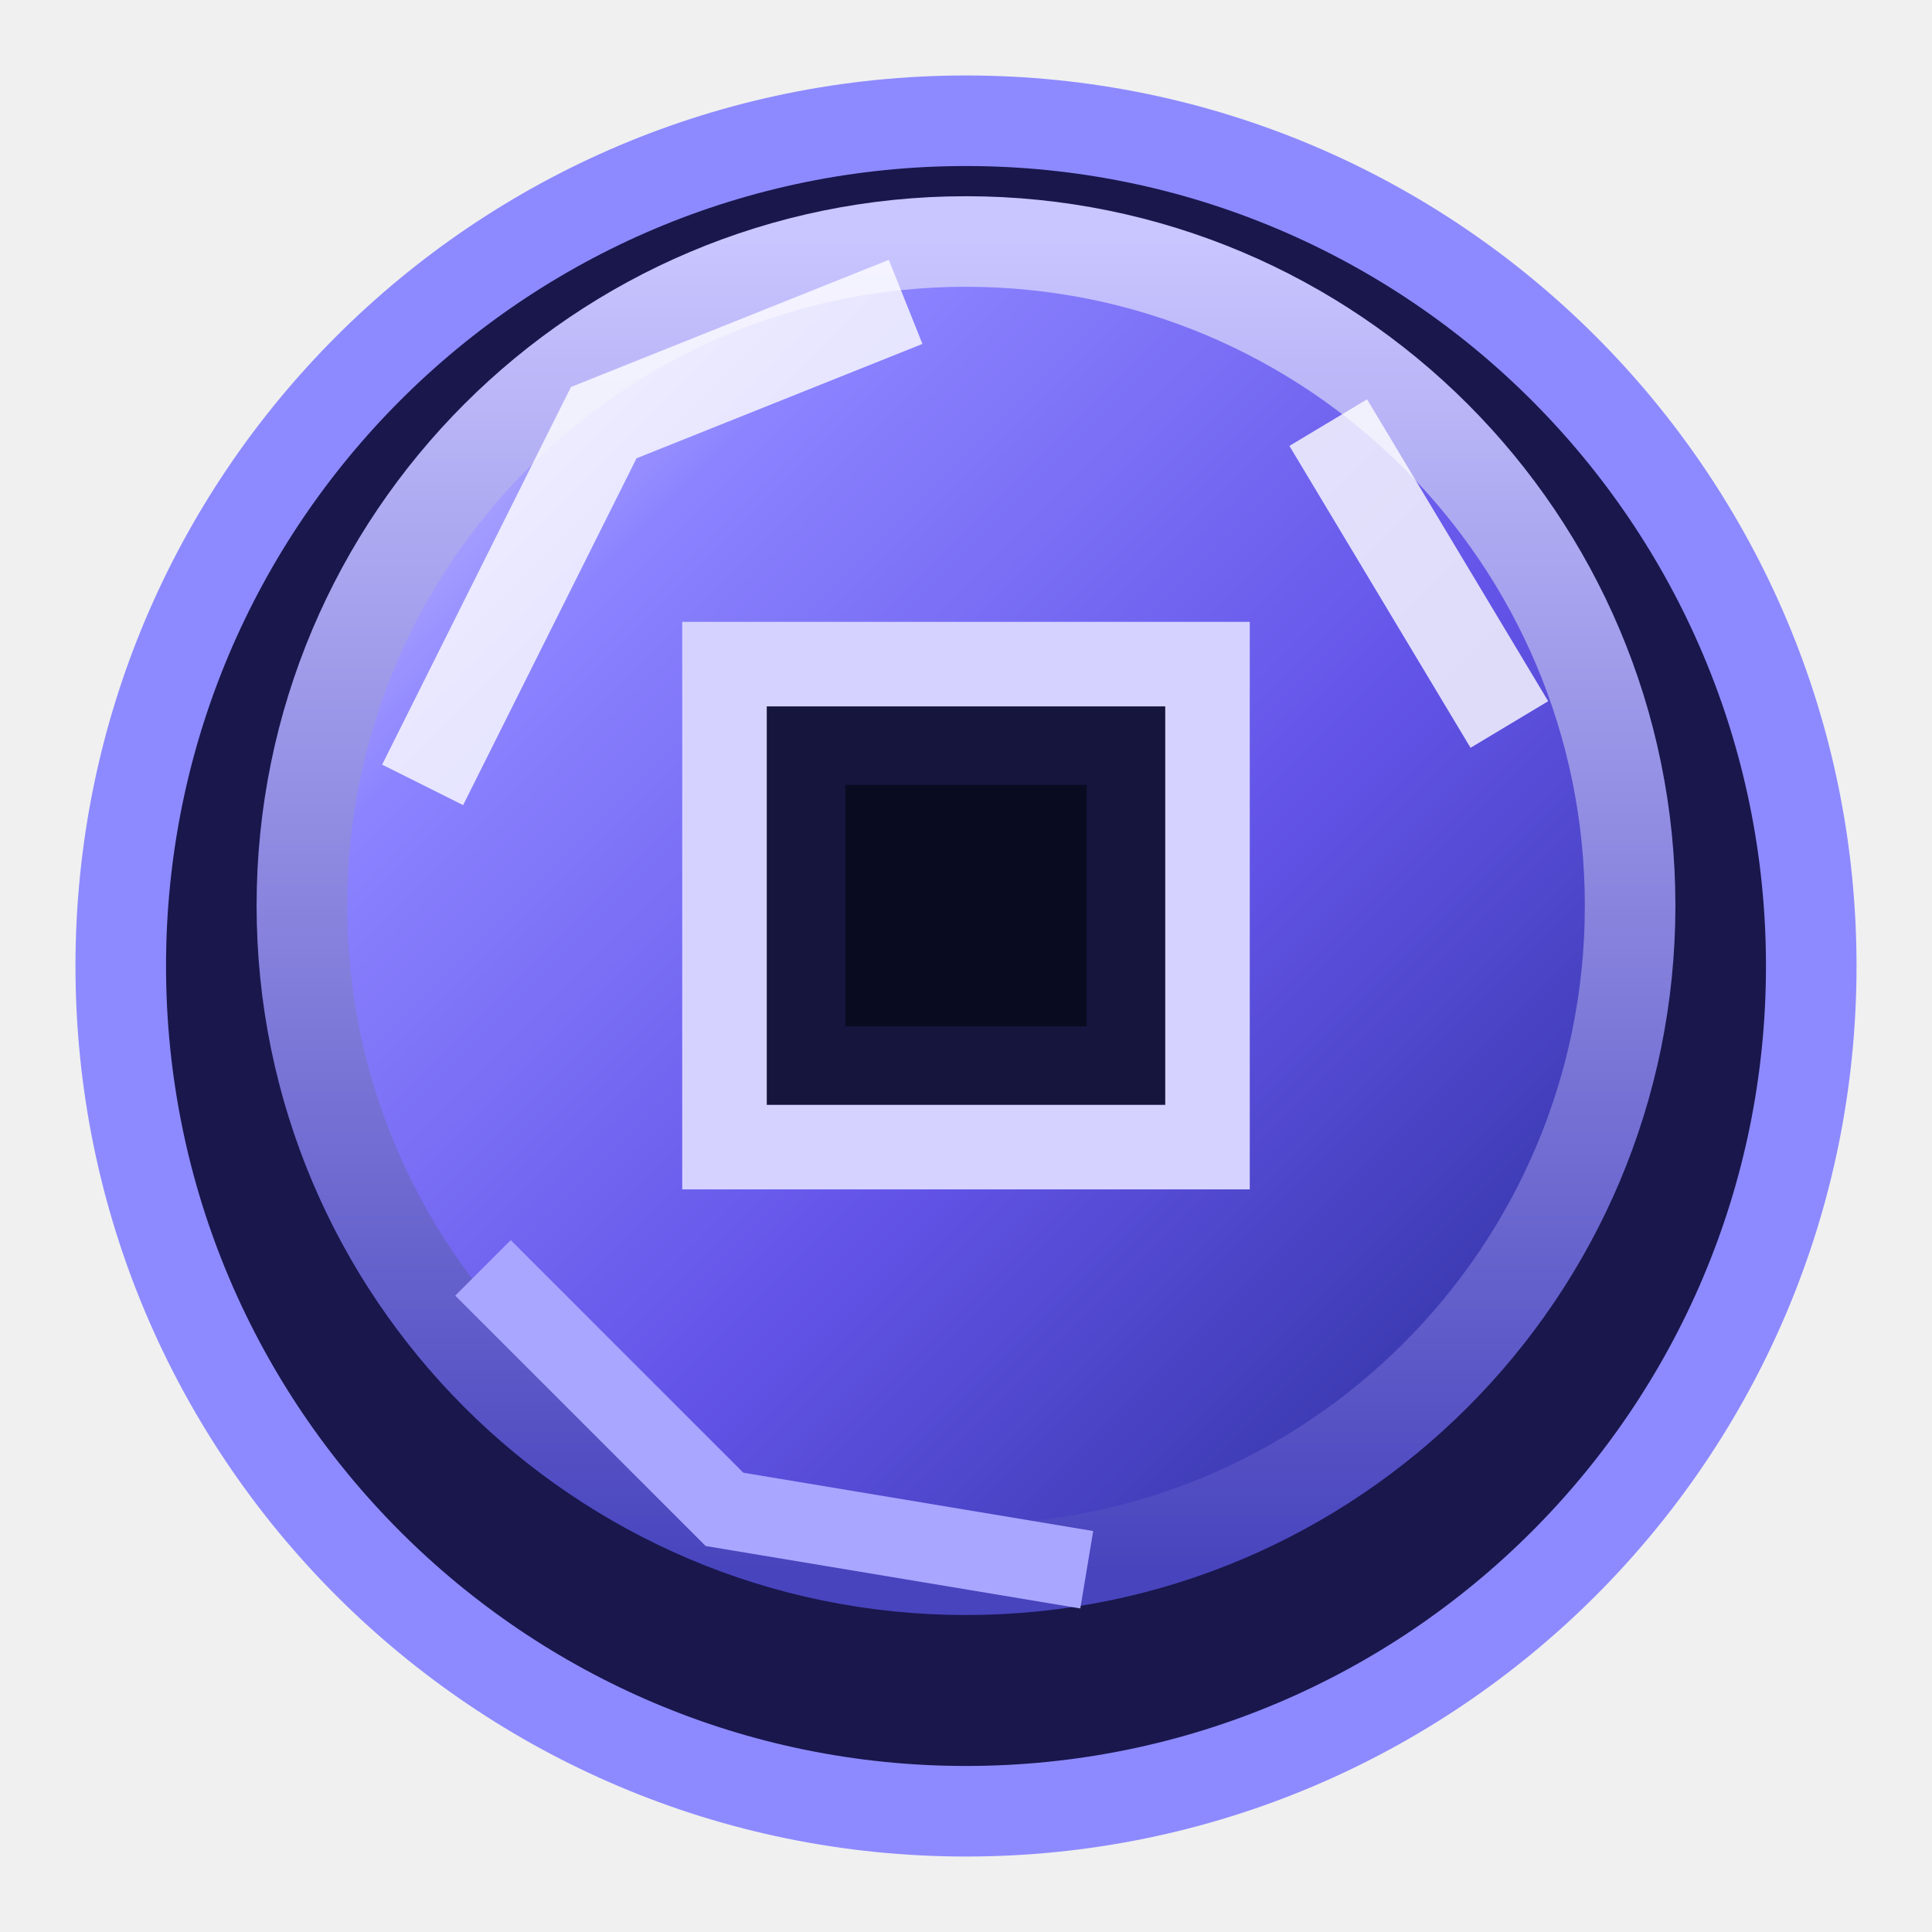
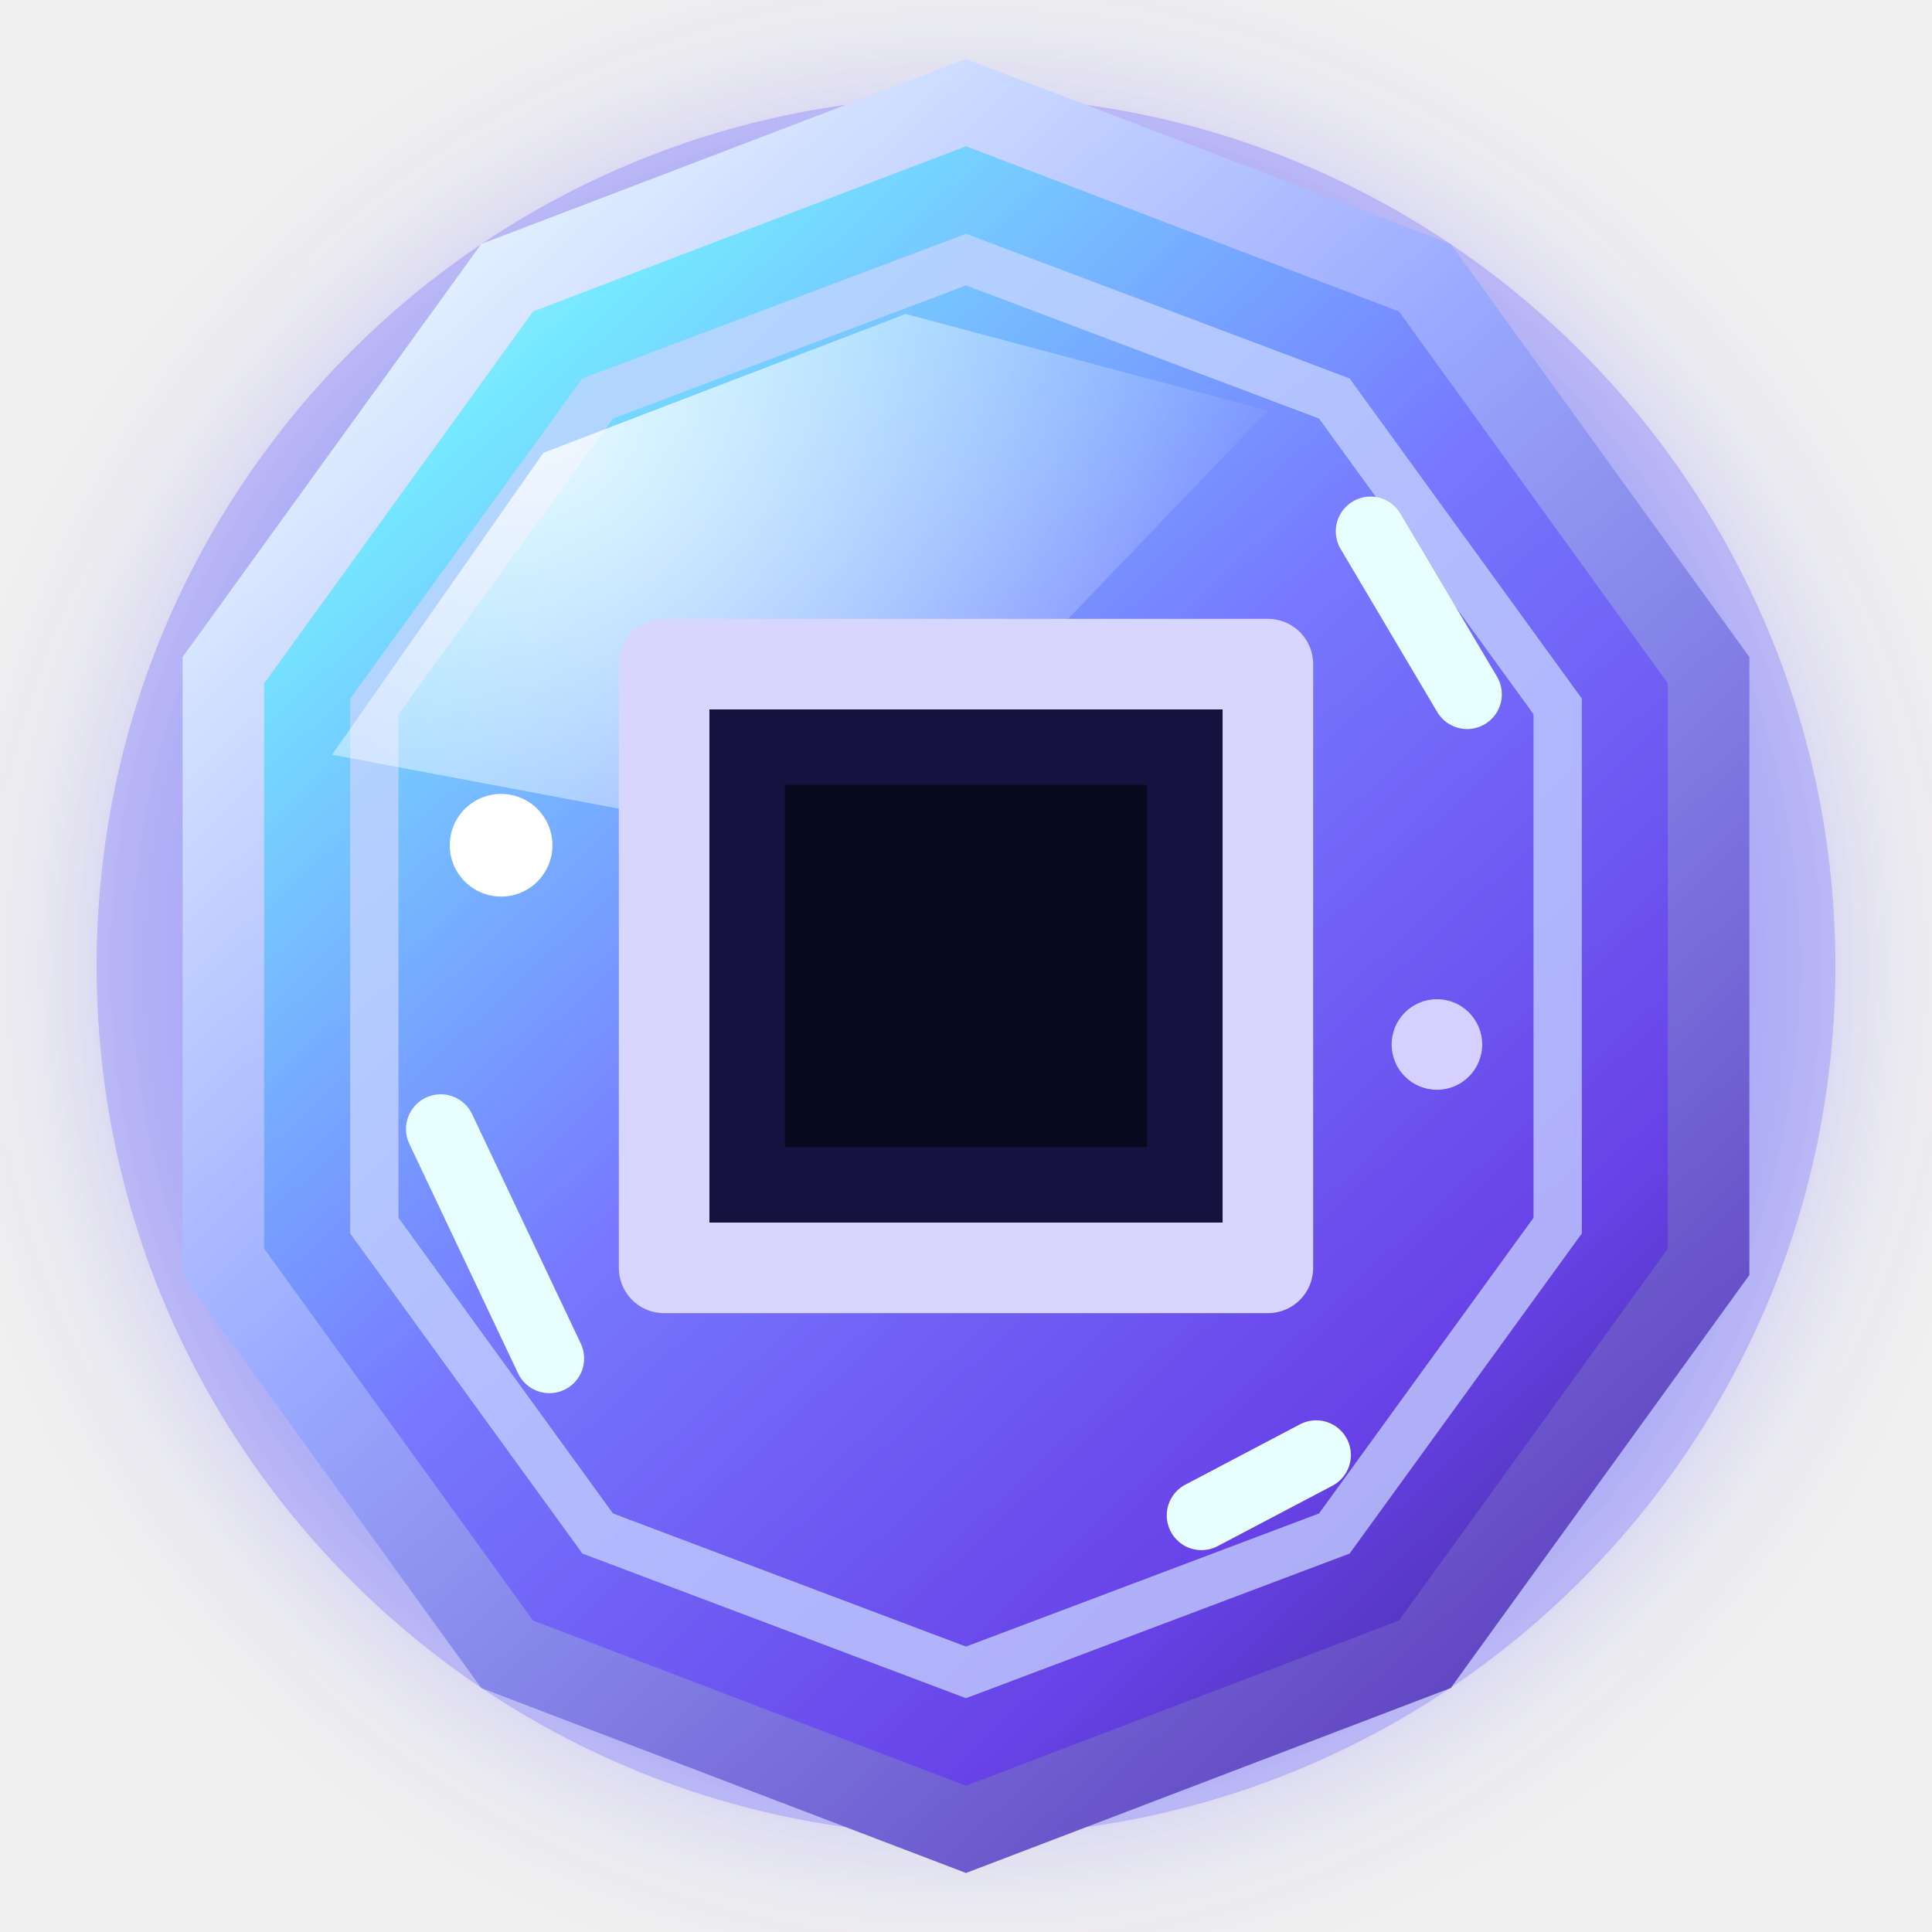
- <svg xmlns="http://www.w3.org/2000/svg" viewBox="0 0 32 32">
+ <svg xmlns="http://www.w3.org/2000/svg" viewBox="0 0 32 32" fill="none">
  <defs>
-     <linearGradient id="s" x1="0" y1="0" x2="1" y2="1">
-       <stop stop-color="#e3e0ff" />
-       <stop offset=".24" stop-color="#8b83ff" />
-       <stop offset=".58" stop-color="#6354e8" />
-       <stop offset="1" stop-color="#242b91" />
+     <linearGradient id="coin" x1="3" y1="2" x2="29" y2="30" gradientUnits="userSpaceOnUse">
+       <stop stop-color="#E8FDFF" />
+       <stop offset=".18" stop-color="#75E8FF" />
+       <stop offset=".48" stop-color="#7778FF" />
+       <stop offset=".76" stop-color="#6842E8" />
+       <stop offset="1" stop-color="#302078" />
    </linearGradient>
-     <linearGradient id="edge" x1="0" y1="0" x2="0" y2="1">
-       <stop stop-color="#c9c5ff" />
-       <stop offset="1" stop-color="#4844bd" />
+     <linearGradient id="rim" x1="4" y1="4" x2="27" y2="29" gradientUnits="userSpaceOnUse">
+       <stop stop-color="#F1FFFF" />
+       <stop offset=".42" stop-color="#9BAAFF" />
+       <stop offset="1" stop-color="#5937B9" />
    </linearGradient>
+     <radialGradient id="shine" cx="0" cy="0" r="1" gradientTransform="matrix(8 9 -10 9 9 7)" gradientUnits="userSpaceOnUse">
+       <stop stop-color="#FFF" stop-opacity=".82" />
+       <stop offset="1" stop-color="#FFF" stop-opacity="0" />
+     </radialGradient>
+     <filter id="glow" x="-40%" y="-40%" width="180%" height="180%">
+       <feGaussianBlur stdDeviation="1.25" result="b" />
+       <feMerge>
+         <feMergeNode in="b" />
+         <feMergeNode in="SourceGraphic" />
+       </feMerge>
+     </filter>
  </defs>
-   <circle cx="16" cy="16" r="14" fill="#19174c" stroke="#8d8aff" stroke-width="1.5" />
-   <circle cx="16" cy="15" r="11" fill="url(#s)" stroke="url(#edge)" stroke-width="1.5" />
-   <path d="M7 13 10 7 15 5 M22 7 25 12" fill="none" stroke="#fff" stroke-opacity=".8" stroke-width="1.5" />
-   <path d="M12 11H20V19H12Z" fill="#15153e" stroke="#d5d2ff" stroke-width="1.4" />
-   <path d="M14 13H18V17H14Z" fill="#090b21" />
-   <path d="M8 21 12 25 18 26" fill="none" stroke="#a9a6ff" stroke-width="1.3" />
+   <circle cx="16" cy="16" r="14.4" fill="#6356FF" fill-opacity=".28" filter="url(#glow)" />
+   <path d="M16 1.7 23.6 4.6 28.3 11.1 28.3 20.9 23.6 27.4 16 30.3 8.4 27.4 3.7 20.9 3.7 11.1 8.4 4.6Z" fill="url(#coin)" stroke="url(#rim)" stroke-width="1.35" />
+   <path d="M16 4.3 22.1 6.6 25.8 11.7 25.8 20.3 22.1 25.4 16 27.7 9.9 25.4 6.2 20.3 6.2 11.7 9.9 6.6Z" stroke="#C6D4FF" stroke-opacity=".75" stroke-width=".8" />
+   <path d="M5.5 12.5 9 7.5 15 5.2 21 6.8 14 14.1Z" fill="url(#shine)" />
+   <path d="M11 11H21V21H11Z" fill="#17113F" stroke="#D8D6FF" stroke-width="1.5" stroke-linejoin="round" />
+   <path d="M13 13H19V19H13Z" fill="#07091F" />
+   <path d="M7.3 18.7 9.1 22.5M22.7 8.8 24.3 11.5M19.9 25.1 21.8 24.1" stroke="#E7FFFF" stroke-width="1.15" stroke-linecap="round" />
+   <circle cx="8.3" cy="14" r=".85" fill="#FFF" />
+   <circle cx="23.8" cy="17.3" r=".75" fill="#D5D0FF" />
</svg>
